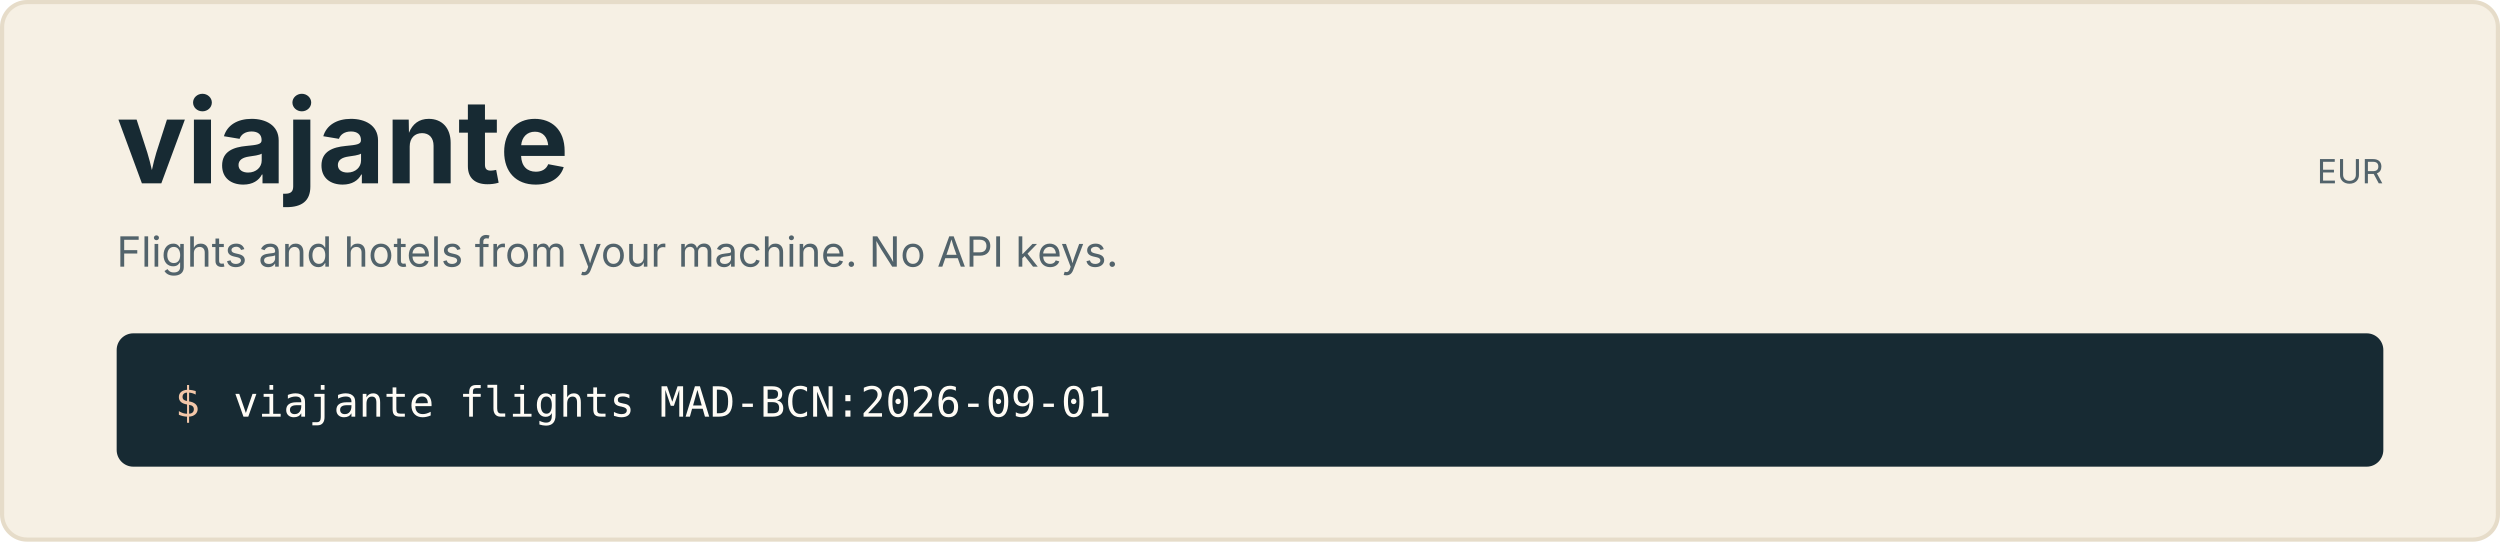
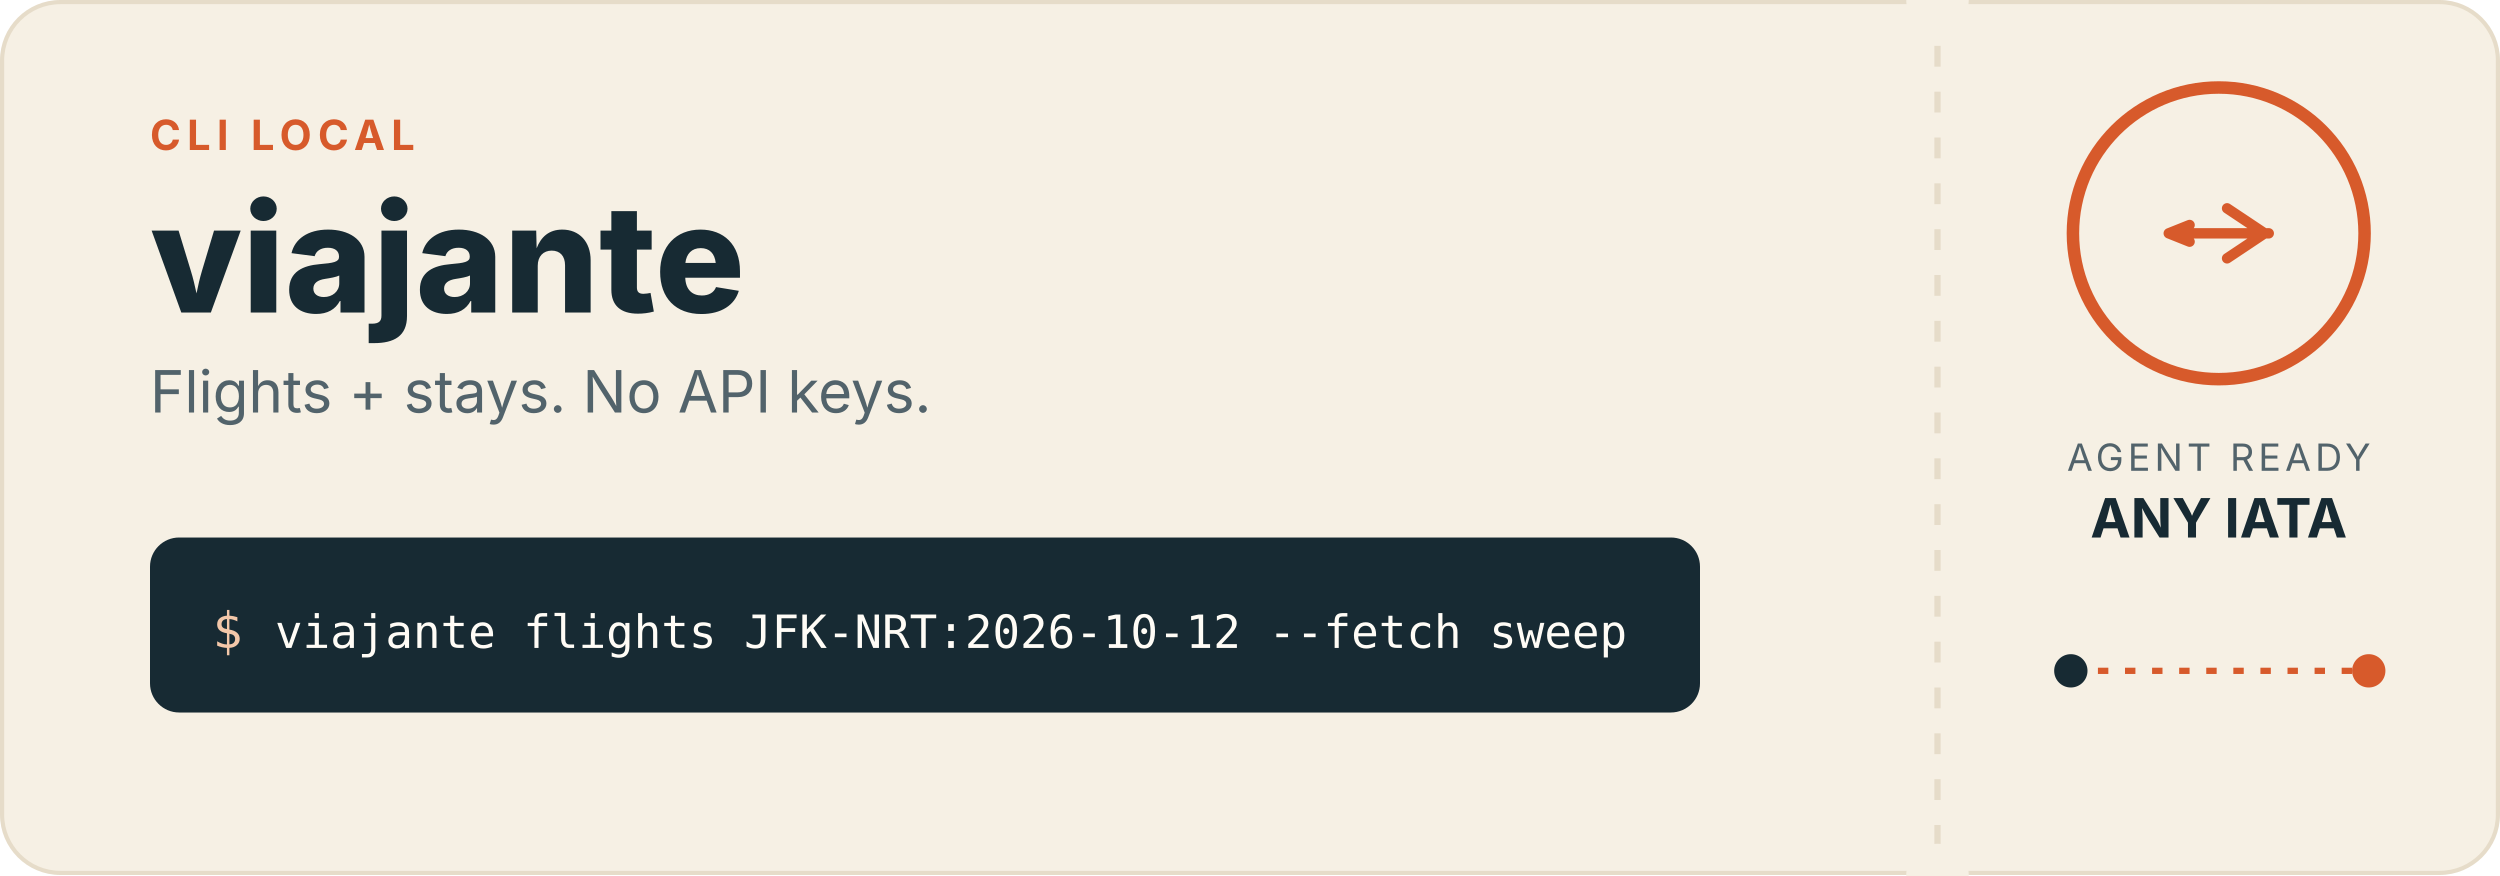
- <svg xmlns="http://www.w3.org/2000/svg" width="1200" height="260" viewBox="0 0 1200 260" role="img" font-family="system-ui, -apple-system, Segoe UI, sans-serif">
-   <rect x="1" y="1" width="1198" height="258" rx="12" fill="#F6F0E4" stroke="#E6DCC9" stroke-width="2" />
-   <text x="56" y="88" fill="#172A33" font-size="56" font-weight="700">viajante</text>
-   <text x="1144" y="88" fill="#52636B" font-size="16" text-anchor="end">EUR</text>
-   <text x="56" y="128" fill="#52636B" font-size="20">Flights and hotels from your machine. No API keys.</text>
-   <rect x="56" y="160" width="1088" height="64" rx="8" fill="#172A33" />
-   <text x="84" y="200" fill="#F3C7A9" font-size="20" font-family="ui-monospace, SFMono-Regular, Menlo, monospace">$</text>
-   <text x="112" y="200" fill="#FFFCF6" font-size="20" font-family="ui-monospace, SFMono-Regular, Menlo, monospace">viajante flights MAD-BCN:2026-09-01</text>
+ <svg xmlns="http://www.w3.org/2000/svg" width="1200" height="420" viewBox="0 0 1200 420" role="img" font-family="system-ui, -apple-system, Segoe UI, sans-serif">
+   <rect x="1" y="1" width="1198" height="418" rx="28" fill="#F6F0E4" stroke="#E6DCC9" stroke-width="2" />
+   <path d="M930 0V420" stroke="#E6DCC9" stroke-width="3" stroke-dasharray="10 12" />
+   <circle cx="930" cy="0" r="15" fill="#F6F0E4" />
+   <circle cx="930" cy="420" r="15" fill="#F6F0E4" />
+   <text x="72" y="72" fill="#D75A2B" font-size="20" font-weight="700" letter-spacing="3">CLI LOCAL</text>
+   <text x="72" y="150" fill="#172A33" font-size="72" font-weight="800">viajante</text>
+   <text x="72" y="198" fill="#52636B" font-size="28">Flights + stays. No API keys.</text>
+   <rect x="72" y="258" width="744" height="84" rx="14" fill="#172A33" />
+   <text x="102" y="311" fill="#F3C7A9" font-size="24" font-family="ui-monospace, SFMono-Regular, Menlo, monospace">$</text>
+   <text x="132" y="311" fill="#FFFCF6" font-size="22" font-family="ui-monospace, SFMono-Regular, Menlo, monospace">viajante flights JFK-NRT:2026-10-12 --fetch sweep</text>
+   <circle cx="1065" cy="112" r="70" fill="none" stroke="#D75A2B" stroke-width="6" />
+   <path d="M1045 112h44M1069 100l18 12-18 12M1051 108l-10 4 10 4" fill="none" stroke="#D75A2B" stroke-width="5" stroke-linecap="round" stroke-linejoin="round" />
+   <text x="1065" y="226" fill="#52636B" font-size="18" letter-spacing="2" text-anchor="middle">AGENT READY</text>
+   <text x="1065" y="258" fill="#172A33" font-size="26" font-weight="700" text-anchor="middle">ANY IATA</text>
+   <path d="M994 322H1137" stroke="#D75A2B" stroke-width="3" stroke-dasharray="5 8" />
+   <circle cx="994" cy="322" r="8" fill="#172A33" />
+   <circle cx="1137" cy="322" r="8" fill="#D75A2B" />
</svg>
